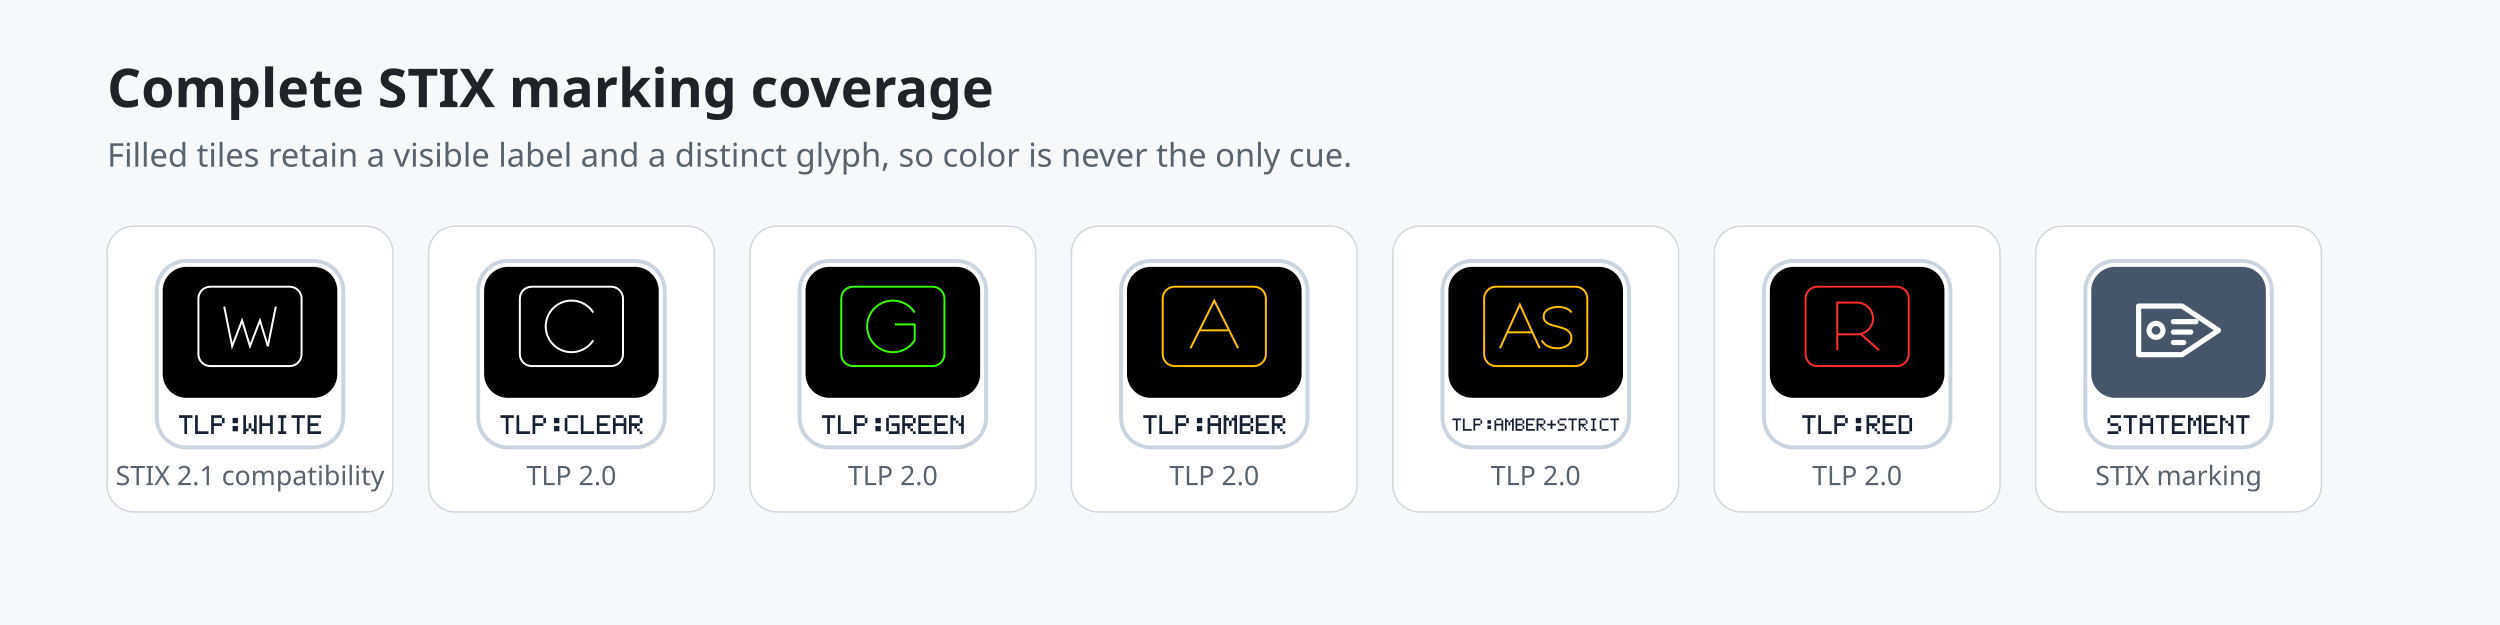
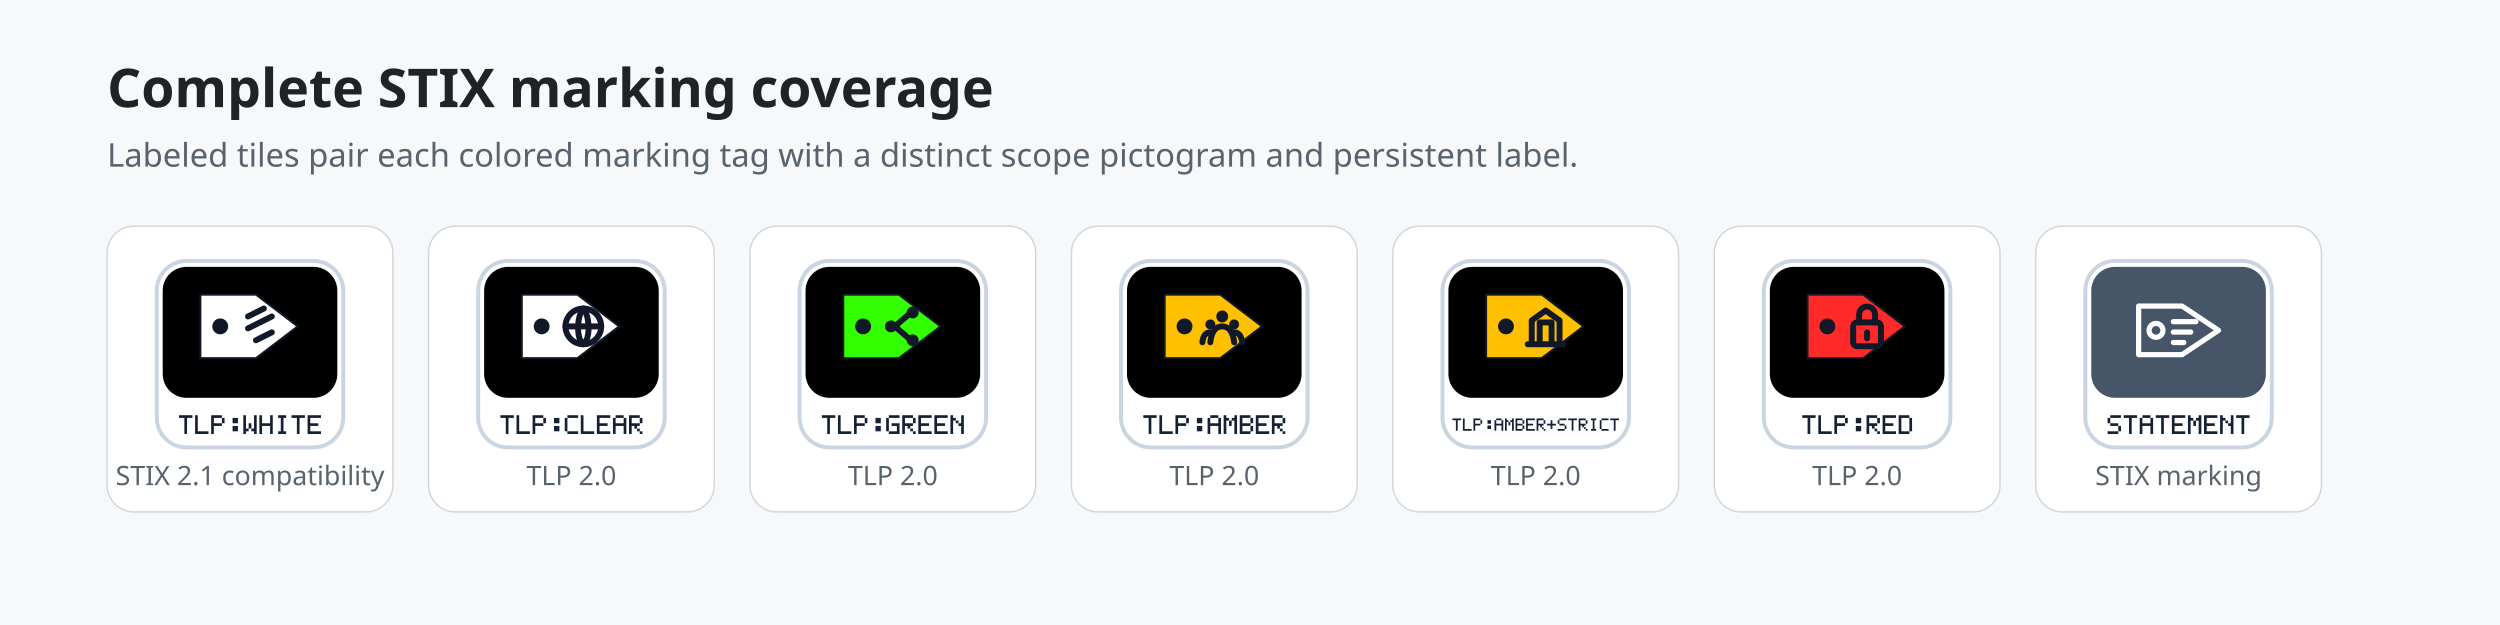
<svg xmlns="http://www.w3.org/2000/svg" width="1680" height="420" viewBox="0 0 1680 420">
  <rect width="1680" height="420" fill="#f6f8fa" />
  <text x="72" y="72" fill="#1f2328" font-family="system-ui, sans-serif" font-size="36" font-weight="700">
    Complete STIX marking coverage
  </text>
  <text x="72" y="112" fill="#59636e" font-family="system-ui, sans-serif" font-size="22">
-     Filled tiles retain a visible label and a distinct glyph, so color is never the only cue.
+     Labeled tiles pair each colored marking tag with a distinct scope pictogram and persistent label.
  </text>
  <g transform="translate(72 152)">
    <g transform="translate(0 0)">
      <rect width="192" height="192" rx="18" fill="#fff" stroke="#d0d7de" />
      <svg x="32" y="22" width="128" height="128" viewBox="0 0 96 96">
        <rect x="1" y="1" width="94" height="94" rx="15" fill="#FFFFFF" stroke="#CBD5E1" stroke-width="2" />
        <rect x="4" y="4" width="88" height="66" rx="12" fill="#000000" />
        <g transform="translate(16 2)">
-           <rect x="6" y="12" width="52" height="40" rx="6" fill="#000000" stroke="#FFFFFF" />
-           <g stroke="#FFFFFF">
-             <path d="M19 22 23 42 28 29 32 42 37 29 41 42 45 22" />
+           <path d="M7 16h28l21 16-21 16H7z" fill="#FFFFFF" stroke="#111827" />
+           <circle cx="17" cy="32" r="4" fill="#111827" stroke="none" />
+           <g fill="none" stroke="#111827" stroke-width="3" stroke-linecap="round" stroke-linejoin="round">
+             <path d="m31 27 8-4M31 33l12-6M35 39l8-4" />
          </g>
        </g>
        <path data-label="TLP:WHITE" fill="#152033" stroke="none" d="M12.225 78.775h1.350v1.350h-1.350zM13.575 78.775h1.350v1.350h-1.350zM14.925 78.775h1.350v1.350h-1.350zM16.275 78.775h1.350v1.350h-1.350zM17.625 78.775h1.350v1.350h-1.350zM14.925 80.125h1.350v1.350h-1.350zM14.925 81.475h1.350v1.350h-1.350zM14.925 82.825h1.350v1.350h-1.350zM14.925 84.175h1.350v1.350h-1.350zM14.925 85.525h1.350v1.350h-1.350zM14.925 86.875h1.350v1.350h-1.350zM20.325 78.775h1.350v1.350h-1.350zM20.325 80.125h1.350v1.350h-1.350zM20.325 81.475h1.350v1.350h-1.350zM20.325 82.825h1.350v1.350h-1.350zM20.325 84.175h1.350v1.350h-1.350zM20.325 85.525h1.350v1.350h-1.350zM20.325 86.875h1.350v1.350h-1.350zM21.675 86.875h1.350v1.350h-1.350zM23.025 86.875h1.350v1.350h-1.350zM24.375 86.875h1.350v1.350h-1.350zM25.725 86.875h1.350v1.350h-1.350zM28.425 78.775h1.350v1.350h-1.350zM29.775 78.775h1.350v1.350h-1.350zM31.125 78.775h1.350v1.350h-1.350zM32.475 78.775h1.350v1.350h-1.350zM28.425 80.125h1.350v1.350h-1.350zM33.825 80.125h1.350v1.350h-1.350zM28.425 81.475h1.350v1.350h-1.350zM33.825 81.475h1.350v1.350h-1.350zM28.425 82.825h1.350v1.350h-1.350zM29.775 82.825h1.350v1.350h-1.350zM31.125 82.825h1.350v1.350h-1.350zM32.475 82.825h1.350v1.350h-1.350zM28.425 84.175h1.350v1.350h-1.350zM28.425 85.525h1.350v1.350h-1.350zM28.425 86.875h1.350v1.350h-1.350zM39.225 80.125h1.350v1.350h-1.350zM40.575 80.125h1.350v1.350h-1.350zM39.225 81.475h1.350v1.350h-1.350zM40.575 81.475h1.350v1.350h-1.350zM39.225 84.175h1.350v1.350h-1.350zM40.575 84.175h1.350v1.350h-1.350zM39.225 85.525h1.350v1.350h-1.350zM40.575 85.525h1.350v1.350h-1.350zM44.625 78.775h1.350v1.350h-1.350zM50.025 78.775h1.350v1.350h-1.350zM44.625 80.125h1.350v1.350h-1.350zM50.025 80.125h1.350v1.350h-1.350zM44.625 81.475h1.350v1.350h-1.350zM50.025 81.475h1.350v1.350h-1.350zM44.625 82.825h1.350v1.350h-1.350zM47.325 82.825h1.350v1.350h-1.350zM50.025 82.825h1.350v1.350h-1.350zM44.625 84.175h1.350v1.350h-1.350zM47.325 84.175h1.350v1.350h-1.350zM50.025 84.175h1.350v1.350h-1.350zM44.625 85.525h1.350v1.350h-1.350zM45.975 85.525h1.350v1.350h-1.350zM48.675 85.525h1.350v1.350h-1.350zM50.025 85.525h1.350v1.350h-1.350zM44.625 86.875h1.350v1.350h-1.350zM50.025 86.875h1.350v1.350h-1.350zM52.725 78.775h1.350v1.350h-1.350zM58.125 78.775h1.350v1.350h-1.350zM52.725 80.125h1.350v1.350h-1.350zM58.125 80.125h1.350v1.350h-1.350zM52.725 81.475h1.350v1.350h-1.350zM58.125 81.475h1.350v1.350h-1.350zM52.725 82.825h1.350v1.350h-1.350zM54.075 82.825h1.350v1.350h-1.350zM55.425 82.825h1.350v1.350h-1.350zM56.775 82.825h1.350v1.350h-1.350zM58.125 82.825h1.350v1.350h-1.350zM52.725 84.175h1.350v1.350h-1.350zM58.125 84.175h1.350v1.350h-1.350zM52.725 85.525h1.350v1.350h-1.350zM58.125 85.525h1.350v1.350h-1.350zM52.725 86.875h1.350v1.350h-1.350zM58.125 86.875h1.350v1.350h-1.350zM62.175 78.775h1.350v1.350h-1.350zM63.525 78.775h1.350v1.350h-1.350zM64.875 78.775h1.350v1.350h-1.350zM63.525 80.125h1.350v1.350h-1.350zM63.525 81.475h1.350v1.350h-1.350zM63.525 82.825h1.350v1.350h-1.350zM63.525 84.175h1.350v1.350h-1.350zM63.525 85.525h1.350v1.350h-1.350zM62.175 86.875h1.350v1.350h-1.350zM63.525 86.875h1.350v1.350h-1.350zM64.875 86.875h1.350v1.350h-1.350zM68.925 78.775h1.350v1.350h-1.350zM70.275 78.775h1.350v1.350h-1.350zM71.625 78.775h1.350v1.350h-1.350zM72.975 78.775h1.350v1.350h-1.350zM74.325 78.775h1.350v1.350h-1.350zM71.625 80.125h1.350v1.350h-1.350zM71.625 81.475h1.350v1.350h-1.350zM71.625 82.825h1.350v1.350h-1.350zM71.625 84.175h1.350v1.350h-1.350zM71.625 85.525h1.350v1.350h-1.350zM71.625 86.875h1.350v1.350h-1.350zM77.025 78.775h1.350v1.350h-1.350zM78.375 78.775h1.350v1.350h-1.350zM79.725 78.775h1.350v1.350h-1.350zM81.075 78.775h1.350v1.350h-1.350zM82.425 78.775h1.350v1.350h-1.350zM77.025 80.125h1.350v1.350h-1.350zM77.025 81.475h1.350v1.350h-1.350zM77.025 82.825h1.350v1.350h-1.350zM78.375 82.825h1.350v1.350h-1.350zM79.725 82.825h1.350v1.350h-1.350zM81.075 82.825h1.350v1.350h-1.350zM77.025 84.175h1.350v1.350h-1.350zM77.025 85.525h1.350v1.350h-1.350zM77.025 86.875h1.350v1.350h-1.350zM78.375 86.875h1.350v1.350h-1.350zM79.725 86.875h1.350v1.350h-1.350zM81.075 86.875h1.350v1.350h-1.350zM82.425 86.875h1.350v1.350h-1.350z" />
      </svg>
      <text x="96" y="174" text-anchor="middle" fill="#59636e" font-family="system-ui, sans-serif" font-size="18">STIX 2.1 compatibility</text>
    </g>
    <g transform="translate(216 0)">
      <rect width="192" height="192" rx="18" fill="#fff" stroke="#d0d7de" />
      <svg x="32" y="22" width="128" height="128" viewBox="0 0 96 96">
        <rect x="1" y="1" width="94" height="94" rx="15" fill="#FFFFFF" stroke="#CBD5E1" stroke-width="2" />
        <rect x="4" y="4" width="88" height="66" rx="12" fill="#000000" />
        <g transform="translate(16 2)">
-           <rect x="6" y="12" width="52" height="40" rx="6" fill="#000000" stroke="#FFFFFF" />
-           <g stroke="#FFFFFF">
-             <path d="M43 25a13 13 0 1 0 0 14" />
+           <path d="M7 16h28l21 16-21 16H7z" fill="#FFFFFF" stroke="#111827" />
+           <circle cx="17" cy="32" r="4" fill="#111827" stroke="none" />
+           <g fill="none" stroke="#111827" stroke-width="3" stroke-linecap="round" stroke-linejoin="round">
+             <circle cx="38" cy="32" r="9" />
+             <path d="M29 32h18M38 23c3 3 4 15 0 18M38 23c-3 3-4 15 0 18" />
          </g>
        </g>
        <path data-label="TLP:CLEAR" fill="#152033" stroke="none" d="M12.225 78.775h1.350v1.350h-1.350zM13.575 78.775h1.350v1.350h-1.350zM14.925 78.775h1.350v1.350h-1.350zM16.275 78.775h1.350v1.350h-1.350zM17.625 78.775h1.350v1.350h-1.350zM14.925 80.125h1.350v1.350h-1.350zM14.925 81.475h1.350v1.350h-1.350zM14.925 82.825h1.350v1.350h-1.350zM14.925 84.175h1.350v1.350h-1.350zM14.925 85.525h1.350v1.350h-1.350zM14.925 86.875h1.350v1.350h-1.350zM20.325 78.775h1.350v1.350h-1.350zM20.325 80.125h1.350v1.350h-1.350zM20.325 81.475h1.350v1.350h-1.350zM20.325 82.825h1.350v1.350h-1.350zM20.325 84.175h1.350v1.350h-1.350zM20.325 85.525h1.350v1.350h-1.350zM20.325 86.875h1.350v1.350h-1.350zM21.675 86.875h1.350v1.350h-1.350zM23.025 86.875h1.350v1.350h-1.350zM24.375 86.875h1.350v1.350h-1.350zM25.725 86.875h1.350v1.350h-1.350zM28.425 78.775h1.350v1.350h-1.350zM29.775 78.775h1.350v1.350h-1.350zM31.125 78.775h1.350v1.350h-1.350zM32.475 78.775h1.350v1.350h-1.350zM28.425 80.125h1.350v1.350h-1.350zM33.825 80.125h1.350v1.350h-1.350zM28.425 81.475h1.350v1.350h-1.350zM33.825 81.475h1.350v1.350h-1.350zM28.425 82.825h1.350v1.350h-1.350zM29.775 82.825h1.350v1.350h-1.350zM31.125 82.825h1.350v1.350h-1.350zM32.475 82.825h1.350v1.350h-1.350zM28.425 84.175h1.350v1.350h-1.350zM28.425 85.525h1.350v1.350h-1.350zM28.425 86.875h1.350v1.350h-1.350zM39.225 80.125h1.350v1.350h-1.350zM40.575 80.125h1.350v1.350h-1.350zM39.225 81.475h1.350v1.350h-1.350zM40.575 81.475h1.350v1.350h-1.350zM39.225 84.175h1.350v1.350h-1.350zM40.575 84.175h1.350v1.350h-1.350zM39.225 85.525h1.350v1.350h-1.350zM40.575 85.525h1.350v1.350h-1.350zM45.975 78.775h1.350v1.350h-1.350zM47.325 78.775h1.350v1.350h-1.350zM48.675 78.775h1.350v1.350h-1.350zM50.025 78.775h1.350v1.350h-1.350zM44.625 80.125h1.350v1.350h-1.350zM44.625 81.475h1.350v1.350h-1.350zM44.625 82.825h1.350v1.350h-1.350zM44.625 84.175h1.350v1.350h-1.350zM44.625 85.525h1.350v1.350h-1.350zM45.975 86.875h1.350v1.350h-1.350zM47.325 86.875h1.350v1.350h-1.350zM48.675 86.875h1.350v1.350h-1.350zM50.025 86.875h1.350v1.350h-1.350zM52.725 78.775h1.350v1.350h-1.350zM52.725 80.125h1.350v1.350h-1.350zM52.725 81.475h1.350v1.350h-1.350zM52.725 82.825h1.350v1.350h-1.350zM52.725 84.175h1.350v1.350h-1.350zM52.725 85.525h1.350v1.350h-1.350zM52.725 86.875h1.350v1.350h-1.350zM54.075 86.875h1.350v1.350h-1.350zM55.425 86.875h1.350v1.350h-1.350zM56.775 86.875h1.350v1.350h-1.350zM58.125 86.875h1.350v1.350h-1.350zM60.825 78.775h1.350v1.350h-1.350zM62.175 78.775h1.350v1.350h-1.350zM63.525 78.775h1.350v1.350h-1.350zM64.875 78.775h1.350v1.350h-1.350zM66.225 78.775h1.350v1.350h-1.350zM60.825 80.125h1.350v1.350h-1.350zM60.825 81.475h1.350v1.350h-1.350zM60.825 82.825h1.350v1.350h-1.350zM62.175 82.825h1.350v1.350h-1.350zM63.525 82.825h1.350v1.350h-1.350zM64.875 82.825h1.350v1.350h-1.350zM60.825 84.175h1.350v1.350h-1.350zM60.825 85.525h1.350v1.350h-1.350zM60.825 86.875h1.350v1.350h-1.350zM62.175 86.875h1.350v1.350h-1.350zM63.525 86.875h1.350v1.350h-1.350zM64.875 86.875h1.350v1.350h-1.350zM66.225 86.875h1.350v1.350h-1.350zM70.275 78.775h1.350v1.350h-1.350zM71.625 78.775h1.350v1.350h-1.350zM72.975 78.775h1.350v1.350h-1.350zM68.925 80.125h1.350v1.350h-1.350zM74.325 80.125h1.350v1.350h-1.350zM68.925 81.475h1.350v1.350h-1.350zM74.325 81.475h1.350v1.350h-1.350zM68.925 82.825h1.350v1.350h-1.350zM70.275 82.825h1.350v1.350h-1.350zM71.625 82.825h1.350v1.350h-1.350zM72.975 82.825h1.350v1.350h-1.350zM74.325 82.825h1.350v1.350h-1.350zM68.925 84.175h1.350v1.350h-1.350zM74.325 84.175h1.350v1.350h-1.350zM68.925 85.525h1.350v1.350h-1.350zM74.325 85.525h1.350v1.350h-1.350zM68.925 86.875h1.350v1.350h-1.350zM74.325 86.875h1.350v1.350h-1.350zM77.025 78.775h1.350v1.350h-1.350zM78.375 78.775h1.350v1.350h-1.350zM79.725 78.775h1.350v1.350h-1.350zM81.075 78.775h1.350v1.350h-1.350zM77.025 80.125h1.350v1.350h-1.350zM82.425 80.125h1.350v1.350h-1.350zM77.025 81.475h1.350v1.350h-1.350zM82.425 81.475h1.350v1.350h-1.350zM77.025 82.825h1.350v1.350h-1.350zM78.375 82.825h1.350v1.350h-1.350zM79.725 82.825h1.350v1.350h-1.350zM81.075 82.825h1.350v1.350h-1.350zM77.025 84.175h1.350v1.350h-1.350zM79.725 84.175h1.350v1.350h-1.350zM77.025 85.525h1.350v1.350h-1.350zM81.075 85.525h1.350v1.350h-1.350zM77.025 86.875h1.350v1.350h-1.350zM82.425 86.875h1.350v1.350h-1.350z" />
      </svg>
      <text x="96" y="174" text-anchor="middle" fill="#59636e" font-family="system-ui, sans-serif" font-size="18">TLP 2.0</text>
    </g>
    <g transform="translate(432 0)">
      <rect width="192" height="192" rx="18" fill="#fff" stroke="#d0d7de" />
      <svg x="32" y="22" width="128" height="128" viewBox="0 0 96 96">
        <rect x="1" y="1" width="94" height="94" rx="15" fill="#FFFFFF" stroke="#CBD5E1" stroke-width="2" />
        <rect x="4" y="4" width="88" height="66" rx="12" fill="#000000" />
        <g transform="translate(16 2)">
-           <rect x="6" y="12" width="52" height="40" rx="6" fill="#000000" stroke="#33FF00" />
-           <g stroke="#33FF00">
-             <path d="M43 25a13 13 0 1 0 0 14v-8H33" />
+           <path d="M7 16h28l21 16-21 16H7z" fill="#33FF00" stroke="#111827" />
+           <circle cx="17" cy="32" r="4" fill="#111827" stroke="none" />
+           <g fill="none" stroke="#111827" stroke-width="3" stroke-linecap="round" stroke-linejoin="round">
+             <path d="m33 32 7-6M33 32l7 6" />
+             <circle cx="31" cy="32" r="3" fill="#111827" stroke="none" />
+             <circle cx="42" cy="25" r="3" fill="#111827" stroke="none" />
+             <circle cx="42" cy="39" r="3" fill="#111827" stroke="none" />
          </g>
        </g>
        <path data-label="TLP:GREEN" fill="#152033" stroke="none" d="M12.225 78.775h1.350v1.350h-1.350zM13.575 78.775h1.350v1.350h-1.350zM14.925 78.775h1.350v1.350h-1.350zM16.275 78.775h1.350v1.350h-1.350zM17.625 78.775h1.350v1.350h-1.350zM14.925 80.125h1.350v1.350h-1.350zM14.925 81.475h1.350v1.350h-1.350zM14.925 82.825h1.350v1.350h-1.350zM14.925 84.175h1.350v1.350h-1.350zM14.925 85.525h1.350v1.350h-1.350zM14.925 86.875h1.350v1.350h-1.350zM20.325 78.775h1.350v1.350h-1.350zM20.325 80.125h1.350v1.350h-1.350zM20.325 81.475h1.350v1.350h-1.350zM20.325 82.825h1.350v1.350h-1.350zM20.325 84.175h1.350v1.350h-1.350zM20.325 85.525h1.350v1.350h-1.350zM20.325 86.875h1.350v1.350h-1.350zM21.675 86.875h1.350v1.350h-1.350zM23.025 86.875h1.350v1.350h-1.350zM24.375 86.875h1.350v1.350h-1.350zM25.725 86.875h1.350v1.350h-1.350zM28.425 78.775h1.350v1.350h-1.350zM29.775 78.775h1.350v1.350h-1.350zM31.125 78.775h1.350v1.350h-1.350zM32.475 78.775h1.350v1.350h-1.350zM28.425 80.125h1.350v1.350h-1.350zM33.825 80.125h1.350v1.350h-1.350zM28.425 81.475h1.350v1.350h-1.350zM33.825 81.475h1.350v1.350h-1.350zM28.425 82.825h1.350v1.350h-1.350zM29.775 82.825h1.350v1.350h-1.350zM31.125 82.825h1.350v1.350h-1.350zM32.475 82.825h1.350v1.350h-1.350zM28.425 84.175h1.350v1.350h-1.350zM28.425 85.525h1.350v1.350h-1.350zM28.425 86.875h1.350v1.350h-1.350zM39.225 80.125h1.350v1.350h-1.350zM40.575 80.125h1.350v1.350h-1.350zM39.225 81.475h1.350v1.350h-1.350zM40.575 81.475h1.350v1.350h-1.350zM39.225 84.175h1.350v1.350h-1.350zM40.575 84.175h1.350v1.350h-1.350zM39.225 85.525h1.350v1.350h-1.350zM40.575 85.525h1.350v1.350h-1.350zM45.975 78.775h1.350v1.350h-1.350zM47.325 78.775h1.350v1.350h-1.350zM48.675 78.775h1.350v1.350h-1.350zM50.025 78.775h1.350v1.350h-1.350zM44.625 80.125h1.350v1.350h-1.350zM44.625 81.475h1.350v1.350h-1.350zM44.625 82.825h1.350v1.350h-1.350zM47.325 82.825h1.350v1.350h-1.350zM48.675 82.825h1.350v1.350h-1.350zM50.025 82.825h1.350v1.350h-1.350zM44.625 84.175h1.350v1.350h-1.350zM50.025 84.175h1.350v1.350h-1.350zM44.625 85.525h1.350v1.350h-1.350zM50.025 85.525h1.350v1.350h-1.350zM45.975 86.875h1.350v1.350h-1.350zM47.325 86.875h1.350v1.350h-1.350zM48.675 86.875h1.350v1.350h-1.350zM50.025 86.875h1.350v1.350h-1.350zM52.725 78.775h1.350v1.350h-1.350zM54.075 78.775h1.350v1.350h-1.350zM55.425 78.775h1.350v1.350h-1.350zM56.775 78.775h1.350v1.350h-1.350zM52.725 80.125h1.350v1.350h-1.350zM58.125 80.125h1.350v1.350h-1.350zM52.725 81.475h1.350v1.350h-1.350zM58.125 81.475h1.350v1.350h-1.350zM52.725 82.825h1.350v1.350h-1.350zM54.075 82.825h1.350v1.350h-1.350zM55.425 82.825h1.350v1.350h-1.350zM56.775 82.825h1.350v1.350h-1.350zM52.725 84.175h1.350v1.350h-1.350zM55.425 84.175h1.350v1.350h-1.350zM52.725 85.525h1.350v1.350h-1.350zM56.775 85.525h1.350v1.350h-1.350zM52.725 86.875h1.350v1.350h-1.350zM58.125 86.875h1.350v1.350h-1.350zM60.825 78.775h1.350v1.350h-1.350zM62.175 78.775h1.350v1.350h-1.350zM63.525 78.775h1.350v1.350h-1.350zM64.875 78.775h1.350v1.350h-1.350zM66.225 78.775h1.350v1.350h-1.350zM60.825 80.125h1.350v1.350h-1.350zM60.825 81.475h1.350v1.350h-1.350zM60.825 82.825h1.350v1.350h-1.350zM62.175 82.825h1.350v1.350h-1.350zM63.525 82.825h1.350v1.350h-1.350zM64.875 82.825h1.350v1.350h-1.350zM60.825 84.175h1.350v1.350h-1.350zM60.825 85.525h1.350v1.350h-1.350zM60.825 86.875h1.350v1.350h-1.350zM62.175 86.875h1.350v1.350h-1.350zM63.525 86.875h1.350v1.350h-1.350zM64.875 86.875h1.350v1.350h-1.350zM66.225 86.875h1.350v1.350h-1.350zM68.925 78.775h1.350v1.350h-1.350zM70.275 78.775h1.350v1.350h-1.350zM71.625 78.775h1.350v1.350h-1.350zM72.975 78.775h1.350v1.350h-1.350zM74.325 78.775h1.350v1.350h-1.350zM68.925 80.125h1.350v1.350h-1.350zM68.925 81.475h1.350v1.350h-1.350zM68.925 82.825h1.350v1.350h-1.350zM70.275 82.825h1.350v1.350h-1.350zM71.625 82.825h1.350v1.350h-1.350zM72.975 82.825h1.350v1.350h-1.350zM68.925 84.175h1.350v1.350h-1.350zM68.925 85.525h1.350v1.350h-1.350zM68.925 86.875h1.350v1.350h-1.350zM70.275 86.875h1.350v1.350h-1.350zM71.625 86.875h1.350v1.350h-1.350zM72.975 86.875h1.350v1.350h-1.350zM74.325 86.875h1.350v1.350h-1.350zM77.025 78.775h1.350v1.350h-1.350zM82.425 78.775h1.350v1.350h-1.350zM77.025 80.125h1.350v1.350h-1.350zM78.375 80.125h1.350v1.350h-1.350zM82.425 80.125h1.350v1.350h-1.350zM77.025 81.475h1.350v1.350h-1.350zM79.725 81.475h1.350v1.350h-1.350zM82.425 81.475h1.350v1.350h-1.350zM77.025 82.825h1.350v1.350h-1.350zM81.075 82.825h1.350v1.350h-1.350zM82.425 82.825h1.350v1.350h-1.350zM77.025 84.175h1.350v1.350h-1.350zM82.425 84.175h1.350v1.350h-1.350zM77.025 85.525h1.350v1.350h-1.350zM82.425 85.525h1.350v1.350h-1.350zM77.025 86.875h1.350v1.350h-1.350zM82.425 86.875h1.350v1.350h-1.350z" />
      </svg>
      <text x="96" y="174" text-anchor="middle" fill="#59636e" font-family="system-ui, sans-serif" font-size="18">TLP 2.0</text>
    </g>
    <g transform="translate(648 0)">
      <rect width="192" height="192" rx="18" fill="#fff" stroke="#d0d7de" />
      <svg x="32" y="22" width="128" height="128" viewBox="0 0 96 96">
        <rect x="1" y="1" width="94" height="94" rx="15" fill="#FFFFFF" stroke="#CBD5E1" stroke-width="2" />
        <rect x="4" y="4" width="88" height="66" rx="12" fill="#000000" />
        <g transform="translate(16 2)">
-           <rect x="6" y="12" width="52" height="40" rx="6" fill="#000000" stroke="#FFC000" />
-           <g stroke="#FFC000">
-             <path d="m20 43 12-24 12 24M25 34h14" />
+           <path d="M7 16h28l21 16-21 16H7z" fill="#FFC000" stroke="#111827" />
+           <circle cx="17" cy="32" r="4" fill="#111827" stroke="none" />
+           <g fill="none" stroke="#111827" stroke-width="3" stroke-linecap="round" stroke-linejoin="round">
+             <circle cx="36" cy="27" r="3" fill="#111827" stroke="none" />
+             <circle cx="30" cy="31" r="2.5" fill="#111827" stroke="none" />
+             <circle cx="42" cy="31" r="2.5" fill="#111827" stroke="none" />
+             <path d="M30 40c.5-5 2.5-8 6-8s5.5 3 6 8M26 40c.3-3 1.5-5 4-5M46 40c-.3-3-1.5-5-4-5" />
          </g>
        </g>
        <path data-label="TLP:AMBER" fill="#152033" stroke="none" d="M12.225 78.775h1.350v1.350h-1.350zM13.575 78.775h1.350v1.350h-1.350zM14.925 78.775h1.350v1.350h-1.350zM16.275 78.775h1.350v1.350h-1.350zM17.625 78.775h1.350v1.350h-1.350zM14.925 80.125h1.350v1.350h-1.350zM14.925 81.475h1.350v1.350h-1.350zM14.925 82.825h1.350v1.350h-1.350zM14.925 84.175h1.350v1.350h-1.350zM14.925 85.525h1.350v1.350h-1.350zM14.925 86.875h1.350v1.350h-1.350zM20.325 78.775h1.350v1.350h-1.350zM20.325 80.125h1.350v1.350h-1.350zM20.325 81.475h1.350v1.350h-1.350zM20.325 82.825h1.350v1.350h-1.350zM20.325 84.175h1.350v1.350h-1.350zM20.325 85.525h1.350v1.350h-1.350zM20.325 86.875h1.350v1.350h-1.350zM21.675 86.875h1.350v1.350h-1.350zM23.025 86.875h1.350v1.350h-1.350zM24.375 86.875h1.350v1.350h-1.350zM25.725 86.875h1.350v1.350h-1.350zM28.425 78.775h1.350v1.350h-1.350zM29.775 78.775h1.350v1.350h-1.350zM31.125 78.775h1.350v1.350h-1.350zM32.475 78.775h1.350v1.350h-1.350zM28.425 80.125h1.350v1.350h-1.350zM33.825 80.125h1.350v1.350h-1.350zM28.425 81.475h1.350v1.350h-1.350zM33.825 81.475h1.350v1.350h-1.350zM28.425 82.825h1.350v1.350h-1.350zM29.775 82.825h1.350v1.350h-1.350zM31.125 82.825h1.350v1.350h-1.350zM32.475 82.825h1.350v1.350h-1.350zM28.425 84.175h1.350v1.350h-1.350zM28.425 85.525h1.350v1.350h-1.350zM28.425 86.875h1.350v1.350h-1.350zM39.225 80.125h1.350v1.350h-1.350zM40.575 80.125h1.350v1.350h-1.350zM39.225 81.475h1.350v1.350h-1.350zM40.575 81.475h1.350v1.350h-1.350zM39.225 84.175h1.350v1.350h-1.350zM40.575 84.175h1.350v1.350h-1.350zM39.225 85.525h1.350v1.350h-1.350zM40.575 85.525h1.350v1.350h-1.350zM45.975 78.775h1.350v1.350h-1.350zM47.325 78.775h1.350v1.350h-1.350zM48.675 78.775h1.350v1.350h-1.350zM44.625 80.125h1.350v1.350h-1.350zM50.025 80.125h1.350v1.350h-1.350zM44.625 81.475h1.350v1.350h-1.350zM50.025 81.475h1.350v1.350h-1.350zM44.625 82.825h1.350v1.350h-1.350zM45.975 82.825h1.350v1.350h-1.350zM47.325 82.825h1.350v1.350h-1.350zM48.675 82.825h1.350v1.350h-1.350zM50.025 82.825h1.350v1.350h-1.350zM44.625 84.175h1.350v1.350h-1.350zM50.025 84.175h1.350v1.350h-1.350zM44.625 85.525h1.350v1.350h-1.350zM50.025 85.525h1.350v1.350h-1.350zM44.625 86.875h1.350v1.350h-1.350zM50.025 86.875h1.350v1.350h-1.350zM52.725 78.775h1.350v1.350h-1.350zM58.125 78.775h1.350v1.350h-1.350zM52.725 80.125h1.350v1.350h-1.350zM54.075 80.125h1.350v1.350h-1.350zM56.775 80.125h1.350v1.350h-1.350zM58.125 80.125h1.350v1.350h-1.350zM52.725 81.475h1.350v1.350h-1.350zM55.425 81.475h1.350v1.350h-1.350zM58.125 81.475h1.350v1.350h-1.350zM52.725 82.825h1.350v1.350h-1.350zM55.425 82.825h1.350v1.350h-1.350zM58.125 82.825h1.350v1.350h-1.350zM52.725 84.175h1.350v1.350h-1.350zM58.125 84.175h1.350v1.350h-1.350zM52.725 85.525h1.350v1.350h-1.350zM58.125 85.525h1.350v1.350h-1.350zM52.725 86.875h1.350v1.350h-1.350zM58.125 86.875h1.350v1.350h-1.350zM60.825 78.775h1.350v1.350h-1.350zM62.175 78.775h1.350v1.350h-1.350zM63.525 78.775h1.350v1.350h-1.350zM64.875 78.775h1.350v1.350h-1.350zM60.825 80.125h1.350v1.350h-1.350zM66.225 80.125h1.350v1.350h-1.350zM60.825 81.475h1.350v1.350h-1.350zM66.225 81.475h1.350v1.350h-1.350zM60.825 82.825h1.350v1.350h-1.350zM62.175 82.825h1.350v1.350h-1.350zM63.525 82.825h1.350v1.350h-1.350zM64.875 82.825h1.350v1.350h-1.350zM60.825 84.175h1.350v1.350h-1.350zM66.225 84.175h1.350v1.350h-1.350zM60.825 85.525h1.350v1.350h-1.350zM66.225 85.525h1.350v1.350h-1.350zM60.825 86.875h1.350v1.350h-1.350zM62.175 86.875h1.350v1.350h-1.350zM63.525 86.875h1.350v1.350h-1.350zM64.875 86.875h1.350v1.350h-1.350zM68.925 78.775h1.350v1.350h-1.350zM70.275 78.775h1.350v1.350h-1.350zM71.625 78.775h1.350v1.350h-1.350zM72.975 78.775h1.350v1.350h-1.350zM74.325 78.775h1.350v1.350h-1.350zM68.925 80.125h1.350v1.350h-1.350zM68.925 81.475h1.350v1.350h-1.350zM68.925 82.825h1.350v1.350h-1.350zM70.275 82.825h1.350v1.350h-1.350zM71.625 82.825h1.350v1.350h-1.350zM72.975 82.825h1.350v1.350h-1.350zM68.925 84.175h1.350v1.350h-1.350zM68.925 85.525h1.350v1.350h-1.350zM68.925 86.875h1.350v1.350h-1.350zM70.275 86.875h1.350v1.350h-1.350zM71.625 86.875h1.350v1.350h-1.350zM72.975 86.875h1.350v1.350h-1.350zM74.325 86.875h1.350v1.350h-1.350zM77.025 78.775h1.350v1.350h-1.350zM78.375 78.775h1.350v1.350h-1.350zM79.725 78.775h1.350v1.350h-1.350zM81.075 78.775h1.350v1.350h-1.350zM77.025 80.125h1.350v1.350h-1.350zM82.425 80.125h1.350v1.350h-1.350zM77.025 81.475h1.350v1.350h-1.350zM82.425 81.475h1.350v1.350h-1.350zM77.025 82.825h1.350v1.350h-1.350zM78.375 82.825h1.350v1.350h-1.350zM79.725 82.825h1.350v1.350h-1.350zM81.075 82.825h1.350v1.350h-1.350zM77.025 84.175h1.350v1.350h-1.350zM79.725 84.175h1.350v1.350h-1.350zM77.025 85.525h1.350v1.350h-1.350zM81.075 85.525h1.350v1.350h-1.350zM77.025 86.875h1.350v1.350h-1.350zM82.425 86.875h1.350v1.350h-1.350z" />
      </svg>
      <text x="96" y="174" text-anchor="middle" fill="#59636e" font-family="system-ui, sans-serif" font-size="18">TLP 2.0</text>
    </g>
    <g transform="translate(864 0)">
      <rect width="192" height="192" rx="18" fill="#fff" stroke="#d0d7de" />
      <svg x="32" y="22" width="128" height="128" viewBox="0 0 96 96">
        <rect x="1" y="1" width="94" height="94" rx="15" fill="#FFFFFF" stroke="#CBD5E1" stroke-width="2" />
        <rect x="4" y="4" width="88" height="66" rx="12" fill="#000000" />
        <g transform="translate(16 2)">
-           <rect x="6" y="12" width="52" height="40" rx="6" fill="#000000" stroke="#FFC000" />
-           <g stroke="#FFC000">
-             <path d="m14 43 10-22 10 22M18 35h12M50 25c-2-4-14-4-14 2 0 7 14 3 14 11 0 6-12 7-15 1" />
+           <path d="M7 16h28l21 16-21 16H7z" fill="#FFC000" stroke="#111827" />
+           <circle cx="17" cy="32" r="4" fill="#111827" stroke="none" />
+           <g fill="none" stroke="#111827" stroke-width="3" stroke-linecap="round" stroke-linejoin="round">
+             <path d="M30 41V29l7-5 7 5v12M34 41V30h6v11M28 41h18" />
          </g>
        </g>
        <path data-label="TLP:AMBER+STRICT" fill="#152033" stroke="none" d="M6.000 80.405h0.884v0.884h-0.884zM6.884 80.405h0.884v0.884h-0.884zM7.768 80.405h0.884v0.884h-0.884zM8.653 80.405h0.884v0.884h-0.884zM9.537 80.405h0.884v0.884h-0.884zM7.768 81.289h0.884v0.884h-0.884zM7.768 82.174h0.884v0.884h-0.884zM7.768 83.058h0.884v0.884h-0.884zM7.768 83.942h0.884v0.884h-0.884zM7.768 84.826h0.884v0.884h-0.884zM7.768 85.711h0.884v0.884h-0.884zM11.305 80.405h0.884v0.884h-0.884zM11.305 81.289h0.884v0.884h-0.884zM11.305 82.174h0.884v0.884h-0.884zM11.305 83.058h0.884v0.884h-0.884zM11.305 83.942h0.884v0.884h-0.884zM11.305 84.826h0.884v0.884h-0.884zM11.305 85.711h0.884v0.884h-0.884zM12.189 85.711h0.884v0.884h-0.884zM13.074 85.711h0.884v0.884h-0.884zM13.958 85.711h0.884v0.884h-0.884zM14.842 85.711h0.884v0.884h-0.884zM16.611 80.405h0.884v0.884h-0.884zM17.495 80.405h0.884v0.884h-0.884zM18.379 80.405h0.884v0.884h-0.884zM19.263 80.405h0.884v0.884h-0.884zM16.611 81.289h0.884v0.884h-0.884zM20.147 81.289h0.884v0.884h-0.884zM16.611 82.174h0.884v0.884h-0.884zM20.147 82.174h0.884v0.884h-0.884zM16.611 83.058h0.884v0.884h-0.884zM17.495 83.058h0.884v0.884h-0.884zM18.379 83.058h0.884v0.884h-0.884zM19.263 83.058h0.884v0.884h-0.884zM16.611 83.942h0.884v0.884h-0.884zM16.611 84.826h0.884v0.884h-0.884zM16.611 85.711h0.884v0.884h-0.884zM23.684 81.289h0.884v0.884h-0.884zM24.568 81.289h0.884v0.884h-0.884zM23.684 82.174h0.884v0.884h-0.884zM24.568 82.174h0.884v0.884h-0.884zM23.684 83.942h0.884v0.884h-0.884zM24.568 83.942h0.884v0.884h-0.884zM23.684 84.826h0.884v0.884h-0.884zM24.568 84.826h0.884v0.884h-0.884zM28.105 80.405h0.884v0.884h-0.884zM28.989 80.405h0.884v0.884h-0.884zM29.874 80.405h0.884v0.884h-0.884zM27.221 81.289h0.884v0.884h-0.884zM30.758 81.289h0.884v0.884h-0.884zM27.221 82.174h0.884v0.884h-0.884zM30.758 82.174h0.884v0.884h-0.884zM27.221 83.058h0.884v0.884h-0.884zM28.105 83.058h0.884v0.884h-0.884zM28.989 83.058h0.884v0.884h-0.884zM29.874 83.058h0.884v0.884h-0.884zM30.758 83.058h0.884v0.884h-0.884zM27.221 83.942h0.884v0.884h-0.884zM30.758 83.942h0.884v0.884h-0.884zM27.221 84.826h0.884v0.884h-0.884zM30.758 84.826h0.884v0.884h-0.884zM27.221 85.711h0.884v0.884h-0.884zM30.758 85.711h0.884v0.884h-0.884zM32.526 80.405h0.884v0.884h-0.884zM36.063 80.405h0.884v0.884h-0.884zM32.526 81.289h0.884v0.884h-0.884zM33.411 81.289h0.884v0.884h-0.884zM35.179 81.289h0.884v0.884h-0.884zM36.063 81.289h0.884v0.884h-0.884zM32.526 82.174h0.884v0.884h-0.884zM34.295 82.174h0.884v0.884h-0.884zM36.063 82.174h0.884v0.884h-0.884zM32.526 83.058h0.884v0.884h-0.884zM34.295 83.058h0.884v0.884h-0.884zM36.063 83.058h0.884v0.884h-0.884zM32.526 83.942h0.884v0.884h-0.884zM36.063 83.942h0.884v0.884h-0.884zM32.526 84.826h0.884v0.884h-0.884zM36.063 84.826h0.884v0.884h-0.884zM32.526 85.711h0.884v0.884h-0.884zM36.063 85.711h0.884v0.884h-0.884zM37.832 80.405h0.884v0.884h-0.884zM38.716 80.405h0.884v0.884h-0.884zM39.600 80.405h0.884v0.884h-0.884zM40.484 80.405h0.884v0.884h-0.884zM37.832 81.289h0.884v0.884h-0.884zM41.368 81.289h0.884v0.884h-0.884zM37.832 82.174h0.884v0.884h-0.884zM41.368 82.174h0.884v0.884h-0.884zM37.832 83.058h0.884v0.884h-0.884zM38.716 83.058h0.884v0.884h-0.884zM39.600 83.058h0.884v0.884h-0.884zM40.484 83.058h0.884v0.884h-0.884zM37.832 83.942h0.884v0.884h-0.884zM41.368 83.942h0.884v0.884h-0.884zM37.832 84.826h0.884v0.884h-0.884zM41.368 84.826h0.884v0.884h-0.884zM37.832 85.711h0.884v0.884h-0.884zM38.716 85.711h0.884v0.884h-0.884zM39.600 85.711h0.884v0.884h-0.884zM40.484 85.711h0.884v0.884h-0.884zM43.137 80.405h0.884v0.884h-0.884zM44.021 80.405h0.884v0.884h-0.884zM44.905 80.405h0.884v0.884h-0.884zM45.789 80.405h0.884v0.884h-0.884zM46.674 80.405h0.884v0.884h-0.884zM43.137 81.289h0.884v0.884h-0.884zM43.137 82.174h0.884v0.884h-0.884zM43.137 83.058h0.884v0.884h-0.884zM44.021 83.058h0.884v0.884h-0.884zM44.905 83.058h0.884v0.884h-0.884zM45.789 83.058h0.884v0.884h-0.884zM43.137 83.942h0.884v0.884h-0.884zM43.137 84.826h0.884v0.884h-0.884zM43.137 85.711h0.884v0.884h-0.884zM44.021 85.711h0.884v0.884h-0.884zM44.905 85.711h0.884v0.884h-0.884zM45.789 85.711h0.884v0.884h-0.884zM46.674 85.711h0.884v0.884h-0.884zM48.442 80.405h0.884v0.884h-0.884zM49.326 80.405h0.884v0.884h-0.884zM50.211 80.405h0.884v0.884h-0.884zM51.095 80.405h0.884v0.884h-0.884zM48.442 81.289h0.884v0.884h-0.884zM51.979 81.289h0.884v0.884h-0.884zM48.442 82.174h0.884v0.884h-0.884zM51.979 82.174h0.884v0.884h-0.884zM48.442 83.058h0.884v0.884h-0.884zM49.326 83.058h0.884v0.884h-0.884zM50.211 83.058h0.884v0.884h-0.884zM51.095 83.058h0.884v0.884h-0.884zM48.442 83.942h0.884v0.884h-0.884zM50.211 83.942h0.884v0.884h-0.884zM48.442 84.826h0.884v0.884h-0.884zM51.095 84.826h0.884v0.884h-0.884zM48.442 85.711h0.884v0.884h-0.884zM51.979 85.711h0.884v0.884h-0.884zM55.516 81.289h0.884v0.884h-0.884zM55.516 82.174h0.884v0.884h-0.884zM53.747 83.058h0.884v0.884h-0.884zM54.632 83.058h0.884v0.884h-0.884zM55.516 83.058h0.884v0.884h-0.884zM56.400 83.058h0.884v0.884h-0.884zM57.284 83.058h0.884v0.884h-0.884zM55.516 83.942h0.884v0.884h-0.884zM55.516 84.826h0.884v0.884h-0.884zM59.937 80.405h0.884v0.884h-0.884zM60.821 80.405h0.884v0.884h-0.884zM61.705 80.405h0.884v0.884h-0.884zM62.589 80.405h0.884v0.884h-0.884zM59.053 81.289h0.884v0.884h-0.884zM59.053 82.174h0.884v0.884h-0.884zM59.937 83.058h0.884v0.884h-0.884zM60.821 83.058h0.884v0.884h-0.884zM61.705 83.058h0.884v0.884h-0.884zM62.589 83.942h0.884v0.884h-0.884zM62.589 84.826h0.884v0.884h-0.884zM59.053 85.711h0.884v0.884h-0.884zM59.937 85.711h0.884v0.884h-0.884zM60.821 85.711h0.884v0.884h-0.884zM61.705 85.711h0.884v0.884h-0.884zM64.358 80.405h0.884v0.884h-0.884zM65.242 80.405h0.884v0.884h-0.884zM66.126 80.405h0.884v0.884h-0.884zM67.011 80.405h0.884v0.884h-0.884zM67.895 80.405h0.884v0.884h-0.884zM66.126 81.289h0.884v0.884h-0.884zM66.126 82.174h0.884v0.884h-0.884zM66.126 83.058h0.884v0.884h-0.884zM66.126 83.942h0.884v0.884h-0.884zM66.126 84.826h0.884v0.884h-0.884zM66.126 85.711h0.884v0.884h-0.884zM69.663 80.405h0.884v0.884h-0.884zM70.547 80.405h0.884v0.884h-0.884zM71.432 80.405h0.884v0.884h-0.884zM72.316 80.405h0.884v0.884h-0.884zM69.663 81.289h0.884v0.884h-0.884zM73.200 81.289h0.884v0.884h-0.884zM69.663 82.174h0.884v0.884h-0.884zM73.200 82.174h0.884v0.884h-0.884zM69.663 83.058h0.884v0.884h-0.884zM70.547 83.058h0.884v0.884h-0.884zM71.432 83.058h0.884v0.884h-0.884zM72.316 83.058h0.884v0.884h-0.884zM69.663 83.942h0.884v0.884h-0.884zM71.432 83.942h0.884v0.884h-0.884zM69.663 84.826h0.884v0.884h-0.884zM72.316 84.826h0.884v0.884h-0.884zM69.663 85.711h0.884v0.884h-0.884zM73.200 85.711h0.884v0.884h-0.884zM75.853 80.405h0.884v0.884h-0.884zM76.737 80.405h0.884v0.884h-0.884zM77.621 80.405h0.884v0.884h-0.884zM76.737 81.289h0.884v0.884h-0.884zM76.737 82.174h0.884v0.884h-0.884zM76.737 83.058h0.884v0.884h-0.884zM76.737 83.942h0.884v0.884h-0.884zM76.737 84.826h0.884v0.884h-0.884zM75.853 85.711h0.884v0.884h-0.884zM76.737 85.711h0.884v0.884h-0.884zM77.621 85.711h0.884v0.884h-0.884zM81.158 80.405h0.884v0.884h-0.884zM82.042 80.405h0.884v0.884h-0.884zM82.926 80.405h0.884v0.884h-0.884zM83.811 80.405h0.884v0.884h-0.884zM80.274 81.289h0.884v0.884h-0.884zM80.274 82.174h0.884v0.884h-0.884zM80.274 83.058h0.884v0.884h-0.884zM80.274 83.942h0.884v0.884h-0.884zM80.274 84.826h0.884v0.884h-0.884zM81.158 85.711h0.884v0.884h-0.884zM82.042 85.711h0.884v0.884h-0.884zM82.926 85.711h0.884v0.884h-0.884zM83.811 85.711h0.884v0.884h-0.884zM85.579 80.405h0.884v0.884h-0.884zM86.463 80.405h0.884v0.884h-0.884zM87.347 80.405h0.884v0.884h-0.884zM88.232 80.405h0.884v0.884h-0.884zM89.116 80.405h0.884v0.884h-0.884zM87.347 81.289h0.884v0.884h-0.884zM87.347 82.174h0.884v0.884h-0.884zM87.347 83.058h0.884v0.884h-0.884zM87.347 83.942h0.884v0.884h-0.884zM87.347 84.826h0.884v0.884h-0.884zM87.347 85.711h0.884v0.884h-0.884z" />
      </svg>
      <text x="96" y="174" text-anchor="middle" fill="#59636e" font-family="system-ui, sans-serif" font-size="18">TLP 2.0</text>
    </g>
    <g transform="translate(1080 0)">
      <rect width="192" height="192" rx="18" fill="#fff" stroke="#d0d7de" />
      <svg x="32" y="22" width="128" height="128" viewBox="0 0 96 96">
        <rect x="1" y="1" width="94" height="94" rx="15" fill="#FFFFFF" stroke="#CBD5E1" stroke-width="2" />
        <rect x="4" y="4" width="88" height="66" rx="12" fill="#000000" />
        <g transform="translate(16 2)">
-           <rect x="6" y="12" width="52" height="40" rx="6" fill="#000000" stroke="#FF2B2B" />
-           <g stroke="#FF2B2B">
-             <path d="M22 44V20h10a8 8 0 0 1 0 16H22M34 36l9 8" />
+           <path d="M7 16h28l21 16-21 16H7z" fill="#FF2B2B" stroke="#111827" />
+           <circle cx="17" cy="32" r="4" fill="#111827" stroke="none" />
+           <g fill="none" stroke="#111827" stroke-width="3" stroke-linecap="round" stroke-linejoin="round">
+             <rect x="30" y="30" width="14" height="12" rx="2" />
+             <path d="M33 30v-4a4 4 0 0 1 8 0v4M37 35v3" />
          </g>
        </g>
        <path data-label="TLP:RED" fill="#152033" stroke="none" d="M20.325 78.775h1.350v1.350h-1.350zM21.675 78.775h1.350v1.350h-1.350zM23.025 78.775h1.350v1.350h-1.350zM24.375 78.775h1.350v1.350h-1.350zM25.725 78.775h1.350v1.350h-1.350zM23.025 80.125h1.350v1.350h-1.350zM23.025 81.475h1.350v1.350h-1.350zM23.025 82.825h1.350v1.350h-1.350zM23.025 84.175h1.350v1.350h-1.350zM23.025 85.525h1.350v1.350h-1.350zM23.025 86.875h1.350v1.350h-1.350zM28.425 78.775h1.350v1.350h-1.350zM28.425 80.125h1.350v1.350h-1.350zM28.425 81.475h1.350v1.350h-1.350zM28.425 82.825h1.350v1.350h-1.350zM28.425 84.175h1.350v1.350h-1.350zM28.425 85.525h1.350v1.350h-1.350zM28.425 86.875h1.350v1.350h-1.350zM29.775 86.875h1.350v1.350h-1.350zM31.125 86.875h1.350v1.350h-1.350zM32.475 86.875h1.350v1.350h-1.350zM33.825 86.875h1.350v1.350h-1.350zM36.525 78.775h1.350v1.350h-1.350zM37.875 78.775h1.350v1.350h-1.350zM39.225 78.775h1.350v1.350h-1.350zM40.575 78.775h1.350v1.350h-1.350zM36.525 80.125h1.350v1.350h-1.350zM41.925 80.125h1.350v1.350h-1.350zM36.525 81.475h1.350v1.350h-1.350zM41.925 81.475h1.350v1.350h-1.350zM36.525 82.825h1.350v1.350h-1.350zM37.875 82.825h1.350v1.350h-1.350zM39.225 82.825h1.350v1.350h-1.350zM40.575 82.825h1.350v1.350h-1.350zM36.525 84.175h1.350v1.350h-1.350zM36.525 85.525h1.350v1.350h-1.350zM36.525 86.875h1.350v1.350h-1.350zM47.325 80.125h1.350v1.350h-1.350zM48.675 80.125h1.350v1.350h-1.350zM47.325 81.475h1.350v1.350h-1.350zM48.675 81.475h1.350v1.350h-1.350zM47.325 84.175h1.350v1.350h-1.350zM48.675 84.175h1.350v1.350h-1.350zM47.325 85.525h1.350v1.350h-1.350zM48.675 85.525h1.350v1.350h-1.350zM52.725 78.775h1.350v1.350h-1.350zM54.075 78.775h1.350v1.350h-1.350zM55.425 78.775h1.350v1.350h-1.350zM56.775 78.775h1.350v1.350h-1.350zM52.725 80.125h1.350v1.350h-1.350zM58.125 80.125h1.350v1.350h-1.350zM52.725 81.475h1.350v1.350h-1.350zM58.125 81.475h1.350v1.350h-1.350zM52.725 82.825h1.350v1.350h-1.350zM54.075 82.825h1.350v1.350h-1.350zM55.425 82.825h1.350v1.350h-1.350zM56.775 82.825h1.350v1.350h-1.350zM52.725 84.175h1.350v1.350h-1.350zM55.425 84.175h1.350v1.350h-1.350zM52.725 85.525h1.350v1.350h-1.350zM56.775 85.525h1.350v1.350h-1.350zM52.725 86.875h1.350v1.350h-1.350zM58.125 86.875h1.350v1.350h-1.350zM60.825 78.775h1.350v1.350h-1.350zM62.175 78.775h1.350v1.350h-1.350zM63.525 78.775h1.350v1.350h-1.350zM64.875 78.775h1.350v1.350h-1.350zM66.225 78.775h1.350v1.350h-1.350zM60.825 80.125h1.350v1.350h-1.350zM60.825 81.475h1.350v1.350h-1.350zM60.825 82.825h1.350v1.350h-1.350zM62.175 82.825h1.350v1.350h-1.350zM63.525 82.825h1.350v1.350h-1.350zM64.875 82.825h1.350v1.350h-1.350zM60.825 84.175h1.350v1.350h-1.350zM60.825 85.525h1.350v1.350h-1.350zM60.825 86.875h1.350v1.350h-1.350zM62.175 86.875h1.350v1.350h-1.350zM63.525 86.875h1.350v1.350h-1.350zM64.875 86.875h1.350v1.350h-1.350zM66.225 86.875h1.350v1.350h-1.350zM68.925 78.775h1.350v1.350h-1.350zM70.275 78.775h1.350v1.350h-1.350zM71.625 78.775h1.350v1.350h-1.350zM72.975 78.775h1.350v1.350h-1.350zM68.925 80.125h1.350v1.350h-1.350zM74.325 80.125h1.350v1.350h-1.350zM68.925 81.475h1.350v1.350h-1.350zM74.325 81.475h1.350v1.350h-1.350zM68.925 82.825h1.350v1.350h-1.350zM74.325 82.825h1.350v1.350h-1.350zM68.925 84.175h1.350v1.350h-1.350zM74.325 84.175h1.350v1.350h-1.350zM68.925 85.525h1.350v1.350h-1.350zM74.325 85.525h1.350v1.350h-1.350zM68.925 86.875h1.350v1.350h-1.350zM70.275 86.875h1.350v1.350h-1.350zM71.625 86.875h1.350v1.350h-1.350zM72.975 86.875h1.350v1.350h-1.350z" />
      </svg>
      <text x="96" y="174" text-anchor="middle" fill="#59636e" font-family="system-ui, sans-serif" font-size="18">TLP 2.0</text>
    </g>
    <g transform="translate(1296 0)">
      <rect width="192" height="192" rx="18" fill="#fff" stroke="#d0d7de" />
      <svg x="32" y="22" width="128" height="128" viewBox="0 0 96 96">
        <rect x="1" y="1" width="94" height="94" rx="15" fill="#FFFFFF" stroke="#CBD5E1" stroke-width="2" />
        <rect x="4" y="4" width="88" height="66" rx="12" fill="#475569" />
        <g transform="translate(20 8) scale(.875)" fill="none" stroke="#FFFFFF" color="#FFFFFF" stroke-width="3" stroke-linecap="round" stroke-linejoin="round">
          <path d="M9 18h25l21 14-21 14H9z" />
          <circle cx="19" cy="32" r="4" />
          <path d="M29 27h13M29 33h10M29 39h6" />
        </g>
        <path data-label="Statement" fill="#152033" stroke="none" d="M13.575 78.775h1.350v1.350h-1.350zM14.925 78.775h1.350v1.350h-1.350zM16.275 78.775h1.350v1.350h-1.350zM17.625 78.775h1.350v1.350h-1.350zM12.225 80.125h1.350v1.350h-1.350zM12.225 81.475h1.350v1.350h-1.350zM13.575 82.825h1.350v1.350h-1.350zM14.925 82.825h1.350v1.350h-1.350zM16.275 82.825h1.350v1.350h-1.350zM17.625 84.175h1.350v1.350h-1.350zM17.625 85.525h1.350v1.350h-1.350zM12.225 86.875h1.350v1.350h-1.350zM13.575 86.875h1.350v1.350h-1.350zM14.925 86.875h1.350v1.350h-1.350zM16.275 86.875h1.350v1.350h-1.350zM20.325 78.775h1.350v1.350h-1.350zM21.675 78.775h1.350v1.350h-1.350zM23.025 78.775h1.350v1.350h-1.350zM24.375 78.775h1.350v1.350h-1.350zM25.725 78.775h1.350v1.350h-1.350zM23.025 80.125h1.350v1.350h-1.350zM23.025 81.475h1.350v1.350h-1.350zM23.025 82.825h1.350v1.350h-1.350zM23.025 84.175h1.350v1.350h-1.350zM23.025 85.525h1.350v1.350h-1.350zM23.025 86.875h1.350v1.350h-1.350zM29.775 78.775h1.350v1.350h-1.350zM31.125 78.775h1.350v1.350h-1.350zM32.475 78.775h1.350v1.350h-1.350zM28.425 80.125h1.350v1.350h-1.350zM33.825 80.125h1.350v1.350h-1.350zM28.425 81.475h1.350v1.350h-1.350zM33.825 81.475h1.350v1.350h-1.350zM28.425 82.825h1.350v1.350h-1.350zM29.775 82.825h1.350v1.350h-1.350zM31.125 82.825h1.350v1.350h-1.350zM32.475 82.825h1.350v1.350h-1.350zM33.825 82.825h1.350v1.350h-1.350zM28.425 84.175h1.350v1.350h-1.350zM33.825 84.175h1.350v1.350h-1.350zM28.425 85.525h1.350v1.350h-1.350zM33.825 85.525h1.350v1.350h-1.350zM28.425 86.875h1.350v1.350h-1.350zM33.825 86.875h1.350v1.350h-1.350zM36.525 78.775h1.350v1.350h-1.350zM37.875 78.775h1.350v1.350h-1.350zM39.225 78.775h1.350v1.350h-1.350zM40.575 78.775h1.350v1.350h-1.350zM41.925 78.775h1.350v1.350h-1.350zM39.225 80.125h1.350v1.350h-1.350zM39.225 81.475h1.350v1.350h-1.350zM39.225 82.825h1.350v1.350h-1.350zM39.225 84.175h1.350v1.350h-1.350zM39.225 85.525h1.350v1.350h-1.350zM39.225 86.875h1.350v1.350h-1.350zM44.625 78.775h1.350v1.350h-1.350zM45.975 78.775h1.350v1.350h-1.350zM47.325 78.775h1.350v1.350h-1.350zM48.675 78.775h1.350v1.350h-1.350zM50.025 78.775h1.350v1.350h-1.350zM44.625 80.125h1.350v1.350h-1.350zM44.625 81.475h1.350v1.350h-1.350zM44.625 82.825h1.350v1.350h-1.350zM45.975 82.825h1.350v1.350h-1.350zM47.325 82.825h1.350v1.350h-1.350zM48.675 82.825h1.350v1.350h-1.350zM44.625 84.175h1.350v1.350h-1.350zM44.625 85.525h1.350v1.350h-1.350zM44.625 86.875h1.350v1.350h-1.350zM45.975 86.875h1.350v1.350h-1.350zM47.325 86.875h1.350v1.350h-1.350zM48.675 86.875h1.350v1.350h-1.350zM50.025 86.875h1.350v1.350h-1.350zM52.725 78.775h1.350v1.350h-1.350zM58.125 78.775h1.350v1.350h-1.350zM52.725 80.125h1.350v1.350h-1.350zM54.075 80.125h1.350v1.350h-1.350zM56.775 80.125h1.350v1.350h-1.350zM58.125 80.125h1.350v1.350h-1.350zM52.725 81.475h1.350v1.350h-1.350zM55.425 81.475h1.350v1.350h-1.350zM58.125 81.475h1.350v1.350h-1.350zM52.725 82.825h1.350v1.350h-1.350zM55.425 82.825h1.350v1.350h-1.350zM58.125 82.825h1.350v1.350h-1.350zM52.725 84.175h1.350v1.350h-1.350zM58.125 84.175h1.350v1.350h-1.350zM52.725 85.525h1.350v1.350h-1.350zM58.125 85.525h1.350v1.350h-1.350zM52.725 86.875h1.350v1.350h-1.350zM58.125 86.875h1.350v1.350h-1.350zM60.825 78.775h1.350v1.350h-1.350zM62.175 78.775h1.350v1.350h-1.350zM63.525 78.775h1.350v1.350h-1.350zM64.875 78.775h1.350v1.350h-1.350zM66.225 78.775h1.350v1.350h-1.350zM60.825 80.125h1.350v1.350h-1.350zM60.825 81.475h1.350v1.350h-1.350zM60.825 82.825h1.350v1.350h-1.350zM62.175 82.825h1.350v1.350h-1.350zM63.525 82.825h1.350v1.350h-1.350zM64.875 82.825h1.350v1.350h-1.350zM60.825 84.175h1.350v1.350h-1.350zM60.825 85.525h1.350v1.350h-1.350zM60.825 86.875h1.350v1.350h-1.350zM62.175 86.875h1.350v1.350h-1.350zM63.525 86.875h1.350v1.350h-1.350zM64.875 86.875h1.350v1.350h-1.350zM66.225 86.875h1.350v1.350h-1.350zM68.925 78.775h1.350v1.350h-1.350zM74.325 78.775h1.350v1.350h-1.350zM68.925 80.125h1.350v1.350h-1.350zM70.275 80.125h1.350v1.350h-1.350zM74.325 80.125h1.350v1.350h-1.350zM68.925 81.475h1.350v1.350h-1.350zM71.625 81.475h1.350v1.350h-1.350zM74.325 81.475h1.350v1.350h-1.350zM68.925 82.825h1.350v1.350h-1.350zM72.975 82.825h1.350v1.350h-1.350zM74.325 82.825h1.350v1.350h-1.350zM68.925 84.175h1.350v1.350h-1.350zM74.325 84.175h1.350v1.350h-1.350zM68.925 85.525h1.350v1.350h-1.350zM74.325 85.525h1.350v1.350h-1.350zM68.925 86.875h1.350v1.350h-1.350zM74.325 86.875h1.350v1.350h-1.350zM77.025 78.775h1.350v1.350h-1.350zM78.375 78.775h1.350v1.350h-1.350zM79.725 78.775h1.350v1.350h-1.350zM81.075 78.775h1.350v1.350h-1.350zM82.425 78.775h1.350v1.350h-1.350zM79.725 80.125h1.350v1.350h-1.350zM79.725 81.475h1.350v1.350h-1.350zM79.725 82.825h1.350v1.350h-1.350zM79.725 84.175h1.350v1.350h-1.350zM79.725 85.525h1.350v1.350h-1.350zM79.725 86.875h1.350v1.350h-1.350z" />
      </svg>
      <text x="96" y="174" text-anchor="middle" fill="#59636e" font-family="system-ui, sans-serif" font-size="18">STIX marking</text>
    </g>
  </g>
</svg>
